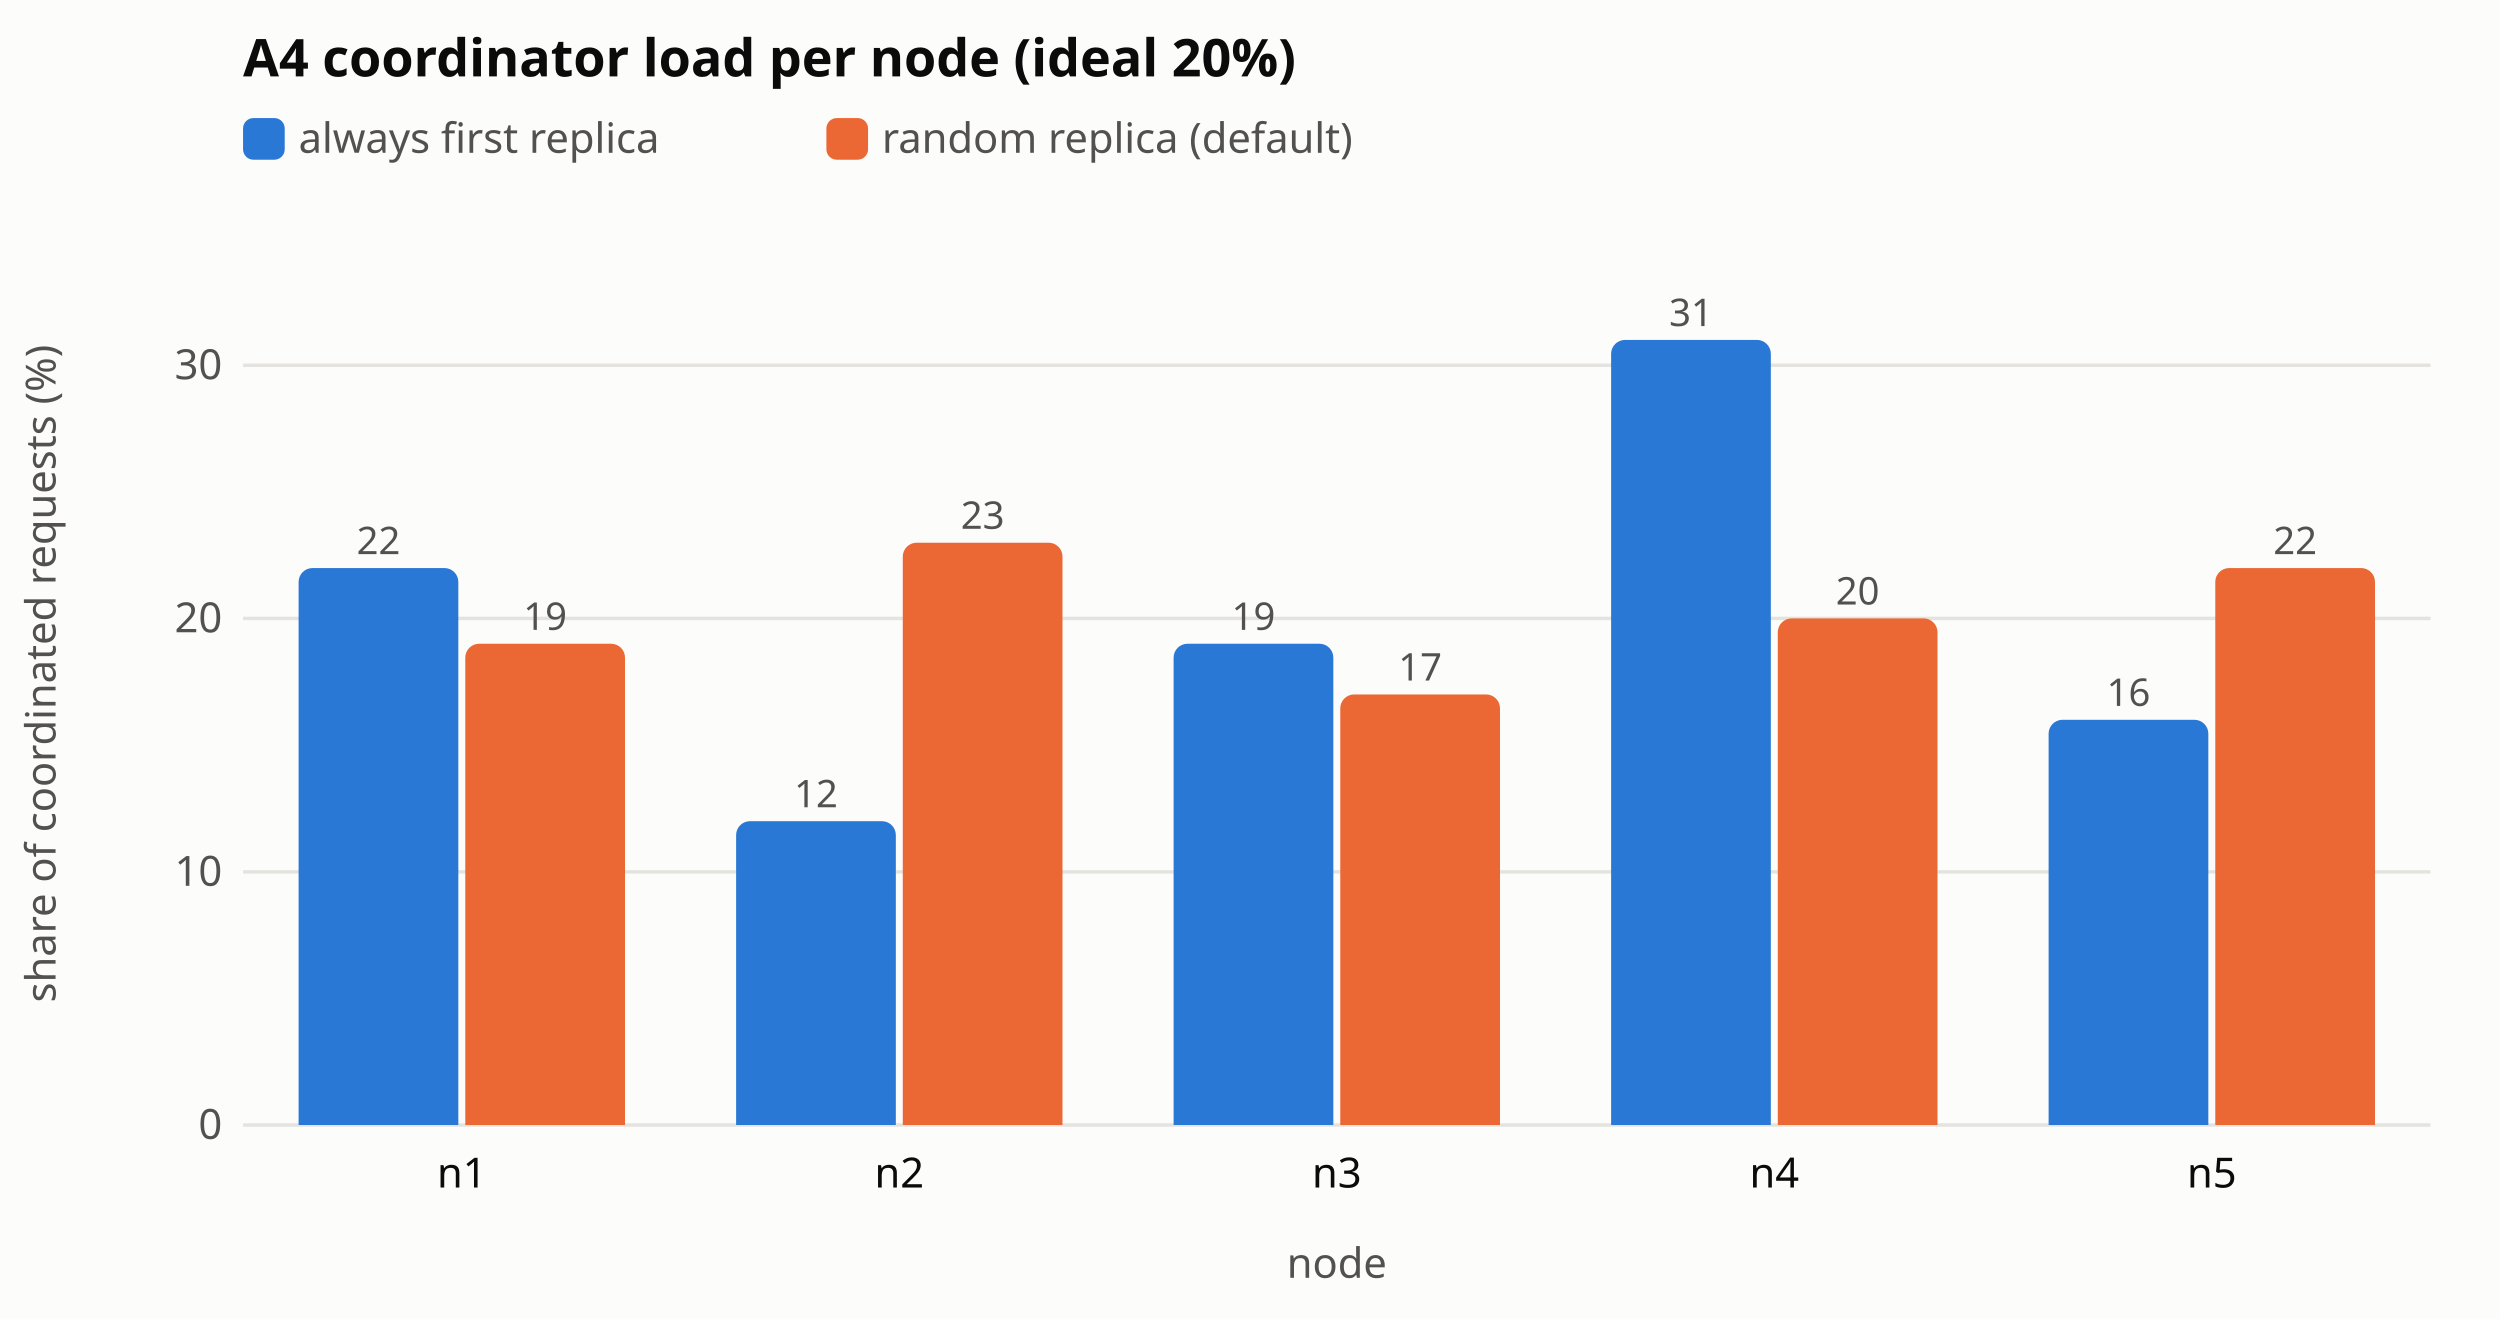
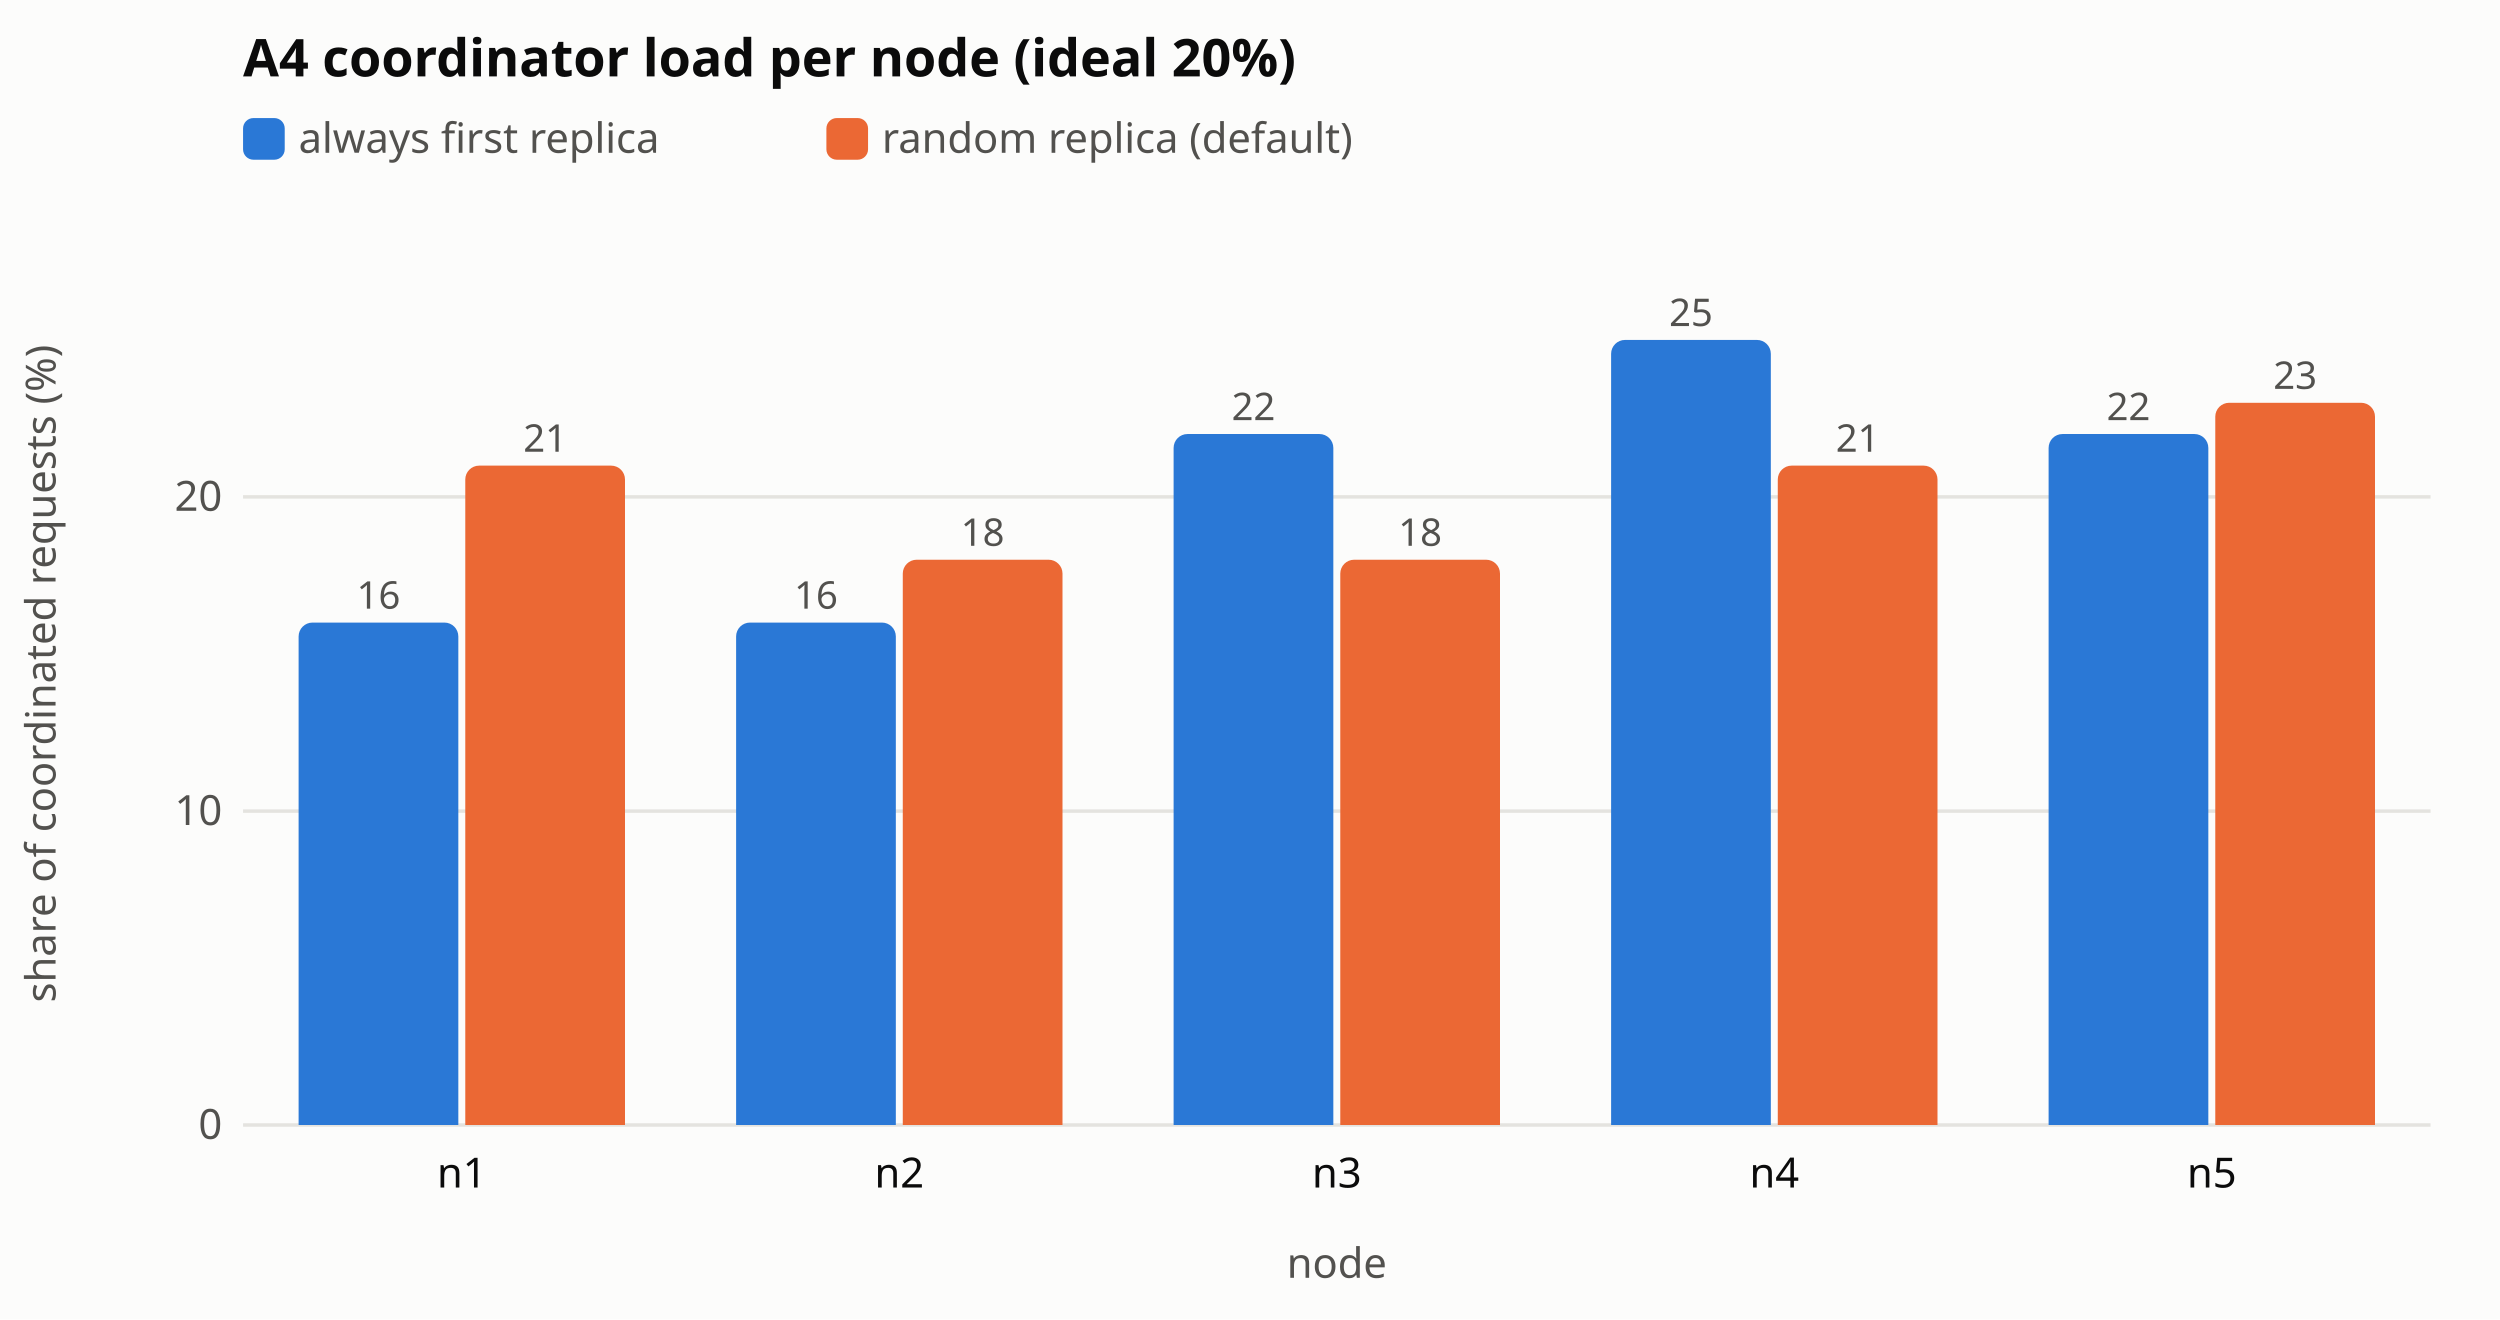
<svg xmlns="http://www.w3.org/2000/svg" width="720" height="380" font-family="system-ui,sans-serif" font-size="12">
  <rect width="100%" height="100%" fill="#fcfcfb" />
  <text x="70" y="22" font-size="15" font-weight="600" fill="#0b0b0b">A4 coordinator load per node (ideal 20%)</text>
  <rect x="70" y="34" width="12" height="12" rx="3" fill="#2a78d6" />
  <text x="86" y="44" fill="#52514e">always first replica</text>
  <rect x="238" y="34" width="12" height="12" rx="3" fill="#eb6834" />
  <text x="254" y="44" fill="#52514e">random replica (default)</text>
  <text x="385" y="368" text-anchor="middle" fill="#52514e">node</text>
  <text transform="translate(16,194) rotate(-90)" text-anchor="middle" fill="#52514e">share of coordinated requests (%)</text>
  <line x1="70" x2="700" y1="324.0" y2="324.0" stroke="#e4e3df" />
  <text x="64" y="328.0" text-anchor="end" fill="#52514e">0</text>
-   <line x1="70" x2="700" y1="251.1" y2="251.1" stroke="#e4e3df" />
-   <text x="64" y="255.1" text-anchor="end" fill="#52514e">10</text>
-   <line x1="70" x2="700" y1="178.1" y2="178.1" stroke="#e4e3df" />
-   <text x="64" y="182.1" text-anchor="end" fill="#52514e">20</text>
-   <line x1="70" x2="700" y1="105.2" y2="105.2" stroke="#e4e3df" />
-   <text x="64" y="109.2" text-anchor="end" fill="#52514e">30</text>
+   <line x1="70" x2="700" y1="233.6" y2="233.6" stroke="#e4e3df" />
+   <text x="64" y="237.6" text-anchor="end" fill="#52514e">10</text>
+   <line x1="70" x2="700" y1="143.1" y2="143.1" stroke="#e4e3df" />
+   <text x="64" y="147.1" text-anchor="end" fill="#52514e">20</text>
  <text x="133.0" y="342" text-anchor="middle" fill="#0b0b0b">n1</text>
-   <path d="M86.0 324 V167.6 a4 4 0 0 1 4 -4 H128.0 a4 4 0 0 1 4 4 V324 Z" fill="#2a78d6" />
-   <text x="109.0" y="159.6" text-anchor="middle" font-size="11" fill="#52514e">22</text>
-   <path d="M134.0 324 V189.4 a4 4 0 0 1 4 -4 H176.0 a4 4 0 0 1 4 4 V324 Z" fill="#eb6834" />
-   <text x="157.0" y="181.4" text-anchor="middle" font-size="11" fill="#52514e">19</text>
+   <path d="M86.0 324 V183.3 a4 4 0 0 1 4 -4 H128.0 a4 4 0 0 1 4 4 V324 Z" fill="#2a78d6" />
+   <text x="109.0" y="175.3" text-anchor="middle" font-size="11" fill="#52514e">16</text>
+   <path d="M134.0 324 V138.1 a4 4 0 0 1 4 -4 H176.0 a4 4 0 0 1 4 4 V324 Z" fill="#eb6834" />
+   <text x="157.0" y="130.1" text-anchor="middle" font-size="11" fill="#52514e">21</text>
  <text x="259.0" y="342" text-anchor="middle" fill="#0b0b0b">n2</text>
-   <path d="M212.0 324 V240.5 a4 4 0 0 1 4 -4 H254.0 a4 4 0 0 1 4 4 V324 Z" fill="#2a78d6" />
-   <text x="235.0" y="232.5" text-anchor="middle" font-size="11" fill="#52514e">12</text>
-   <path d="M260.0 324 V160.3 a4 4 0 0 1 4 -4 H302.0 a4 4 0 0 1 4 4 V324 Z" fill="#eb6834" />
-   <text x="283.0" y="152.3" text-anchor="middle" font-size="11" fill="#52514e">23</text>
+   <path d="M212.0 324 V183.3 a4 4 0 0 1 4 -4 H254.0 a4 4 0 0 1 4 4 V324 Z" fill="#2a78d6" />
+   <text x="235.0" y="175.3" text-anchor="middle" font-size="11" fill="#52514e">16</text>
+   <path d="M260.0 324 V165.2 a4 4 0 0 1 4 -4 H302.0 a4 4 0 0 1 4 4 V324 Z" fill="#eb6834" />
+   <text x="283.0" y="157.2" text-anchor="middle" font-size="11" fill="#52514e">18</text>
  <text x="385.0" y="342" text-anchor="middle" fill="#0b0b0b">n3</text>
-   <path d="M338.0 324 V189.4 a4 4 0 0 1 4 -4 H380.0 a4 4 0 0 1 4 4 V324 Z" fill="#2a78d6" />
-   <text x="361.0" y="181.4" text-anchor="middle" font-size="11" fill="#52514e">19</text>
-   <path d="M386.0 324 V204.0 a4 4 0 0 1 4 -4 H428.0 a4 4 0 0 1 4 4 V324 Z" fill="#eb6834" />
-   <text x="409.0" y="196.0" text-anchor="middle" font-size="11" fill="#52514e">17</text>
+   <path d="M338.0 324 V129.0 a4 4 0 0 1 4 -4 H380.0 a4 4 0 0 1 4 4 V324 Z" fill="#2a78d6" />
+   <text x="361.0" y="121.0" text-anchor="middle" font-size="11" fill="#52514e">22</text>
+   <path d="M386.0 324 V165.2 a4 4 0 0 1 4 -4 H428.0 a4 4 0 0 1 4 4 V324 Z" fill="#eb6834" />
+   <text x="409.0" y="157.2" text-anchor="middle" font-size="11" fill="#52514e">18</text>
  <text x="511.0" y="342" text-anchor="middle" fill="#0b0b0b">n4</text>
  <path d="M464.0 324 V101.9 a4 4 0 0 1 4 -4 H506.0 a4 4 0 0 1 4 4 V324 Z" fill="#2a78d6" />
-   <text x="487.0" y="93.9" text-anchor="middle" font-size="11" fill="#52514e">31</text>
-   <path d="M512.0 324 V182.1 a4 4 0 0 1 4 -4 H554.0 a4 4 0 0 1 4 4 V324 Z" fill="#eb6834" />
-   <text x="535.0" y="174.1" text-anchor="middle" font-size="11" fill="#52514e">20</text>
+   <text x="487.0" y="93.9" text-anchor="middle" font-size="11" fill="#52514e">25</text>
+   <path d="M512.0 324 V138.1 a4 4 0 0 1 4 -4 H554.0 a4 4 0 0 1 4 4 V324 Z" fill="#eb6834" />
+   <text x="535.0" y="130.1" text-anchor="middle" font-size="11" fill="#52514e">21</text>
  <text x="637.0" y="342" text-anchor="middle" fill="#0b0b0b">n5</text>
-   <path d="M590.0 324 V211.3 a4 4 0 0 1 4 -4 H632.0 a4 4 0 0 1 4 4 V324 Z" fill="#2a78d6" />
-   <text x="613.0" y="203.3" text-anchor="middle" font-size="11" fill="#52514e">16</text>
-   <path d="M638.0 324 V167.6 a4 4 0 0 1 4 -4 H680.0 a4 4 0 0 1 4 4 V324 Z" fill="#eb6834" />
-   <text x="661.0" y="159.6" text-anchor="middle" font-size="11" fill="#52514e">22</text>
+   <path d="M590.0 324 V129.0 a4 4 0 0 1 4 -4 H632.0 a4 4 0 0 1 4 4 V324 Z" fill="#2a78d6" />
+   <text x="613.0" y="121.0" text-anchor="middle" font-size="11" fill="#52514e">22</text>
+   <path d="M638.0 324 V120.0 a4 4 0 0 1 4 -4 H680.0 a4 4 0 0 1 4 4 V324 Z" fill="#eb6834" />
+   <text x="661.0" y="112.0" text-anchor="middle" font-size="11" fill="#52514e">23</text>
</svg>
